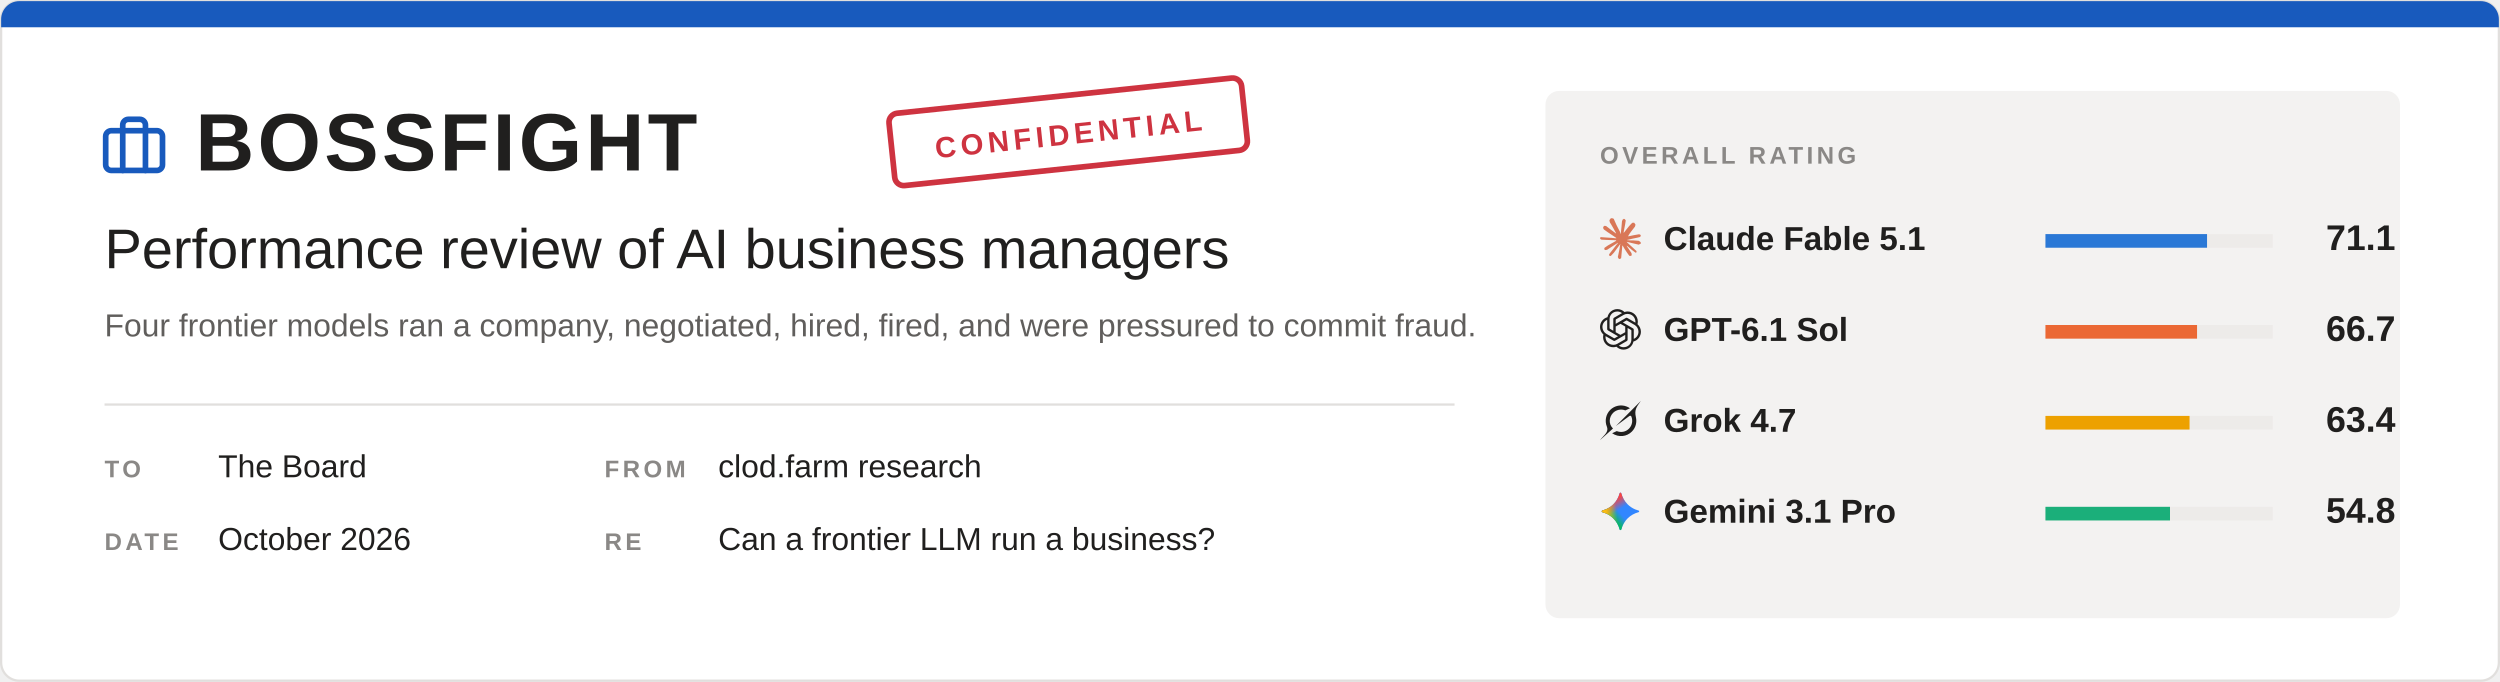
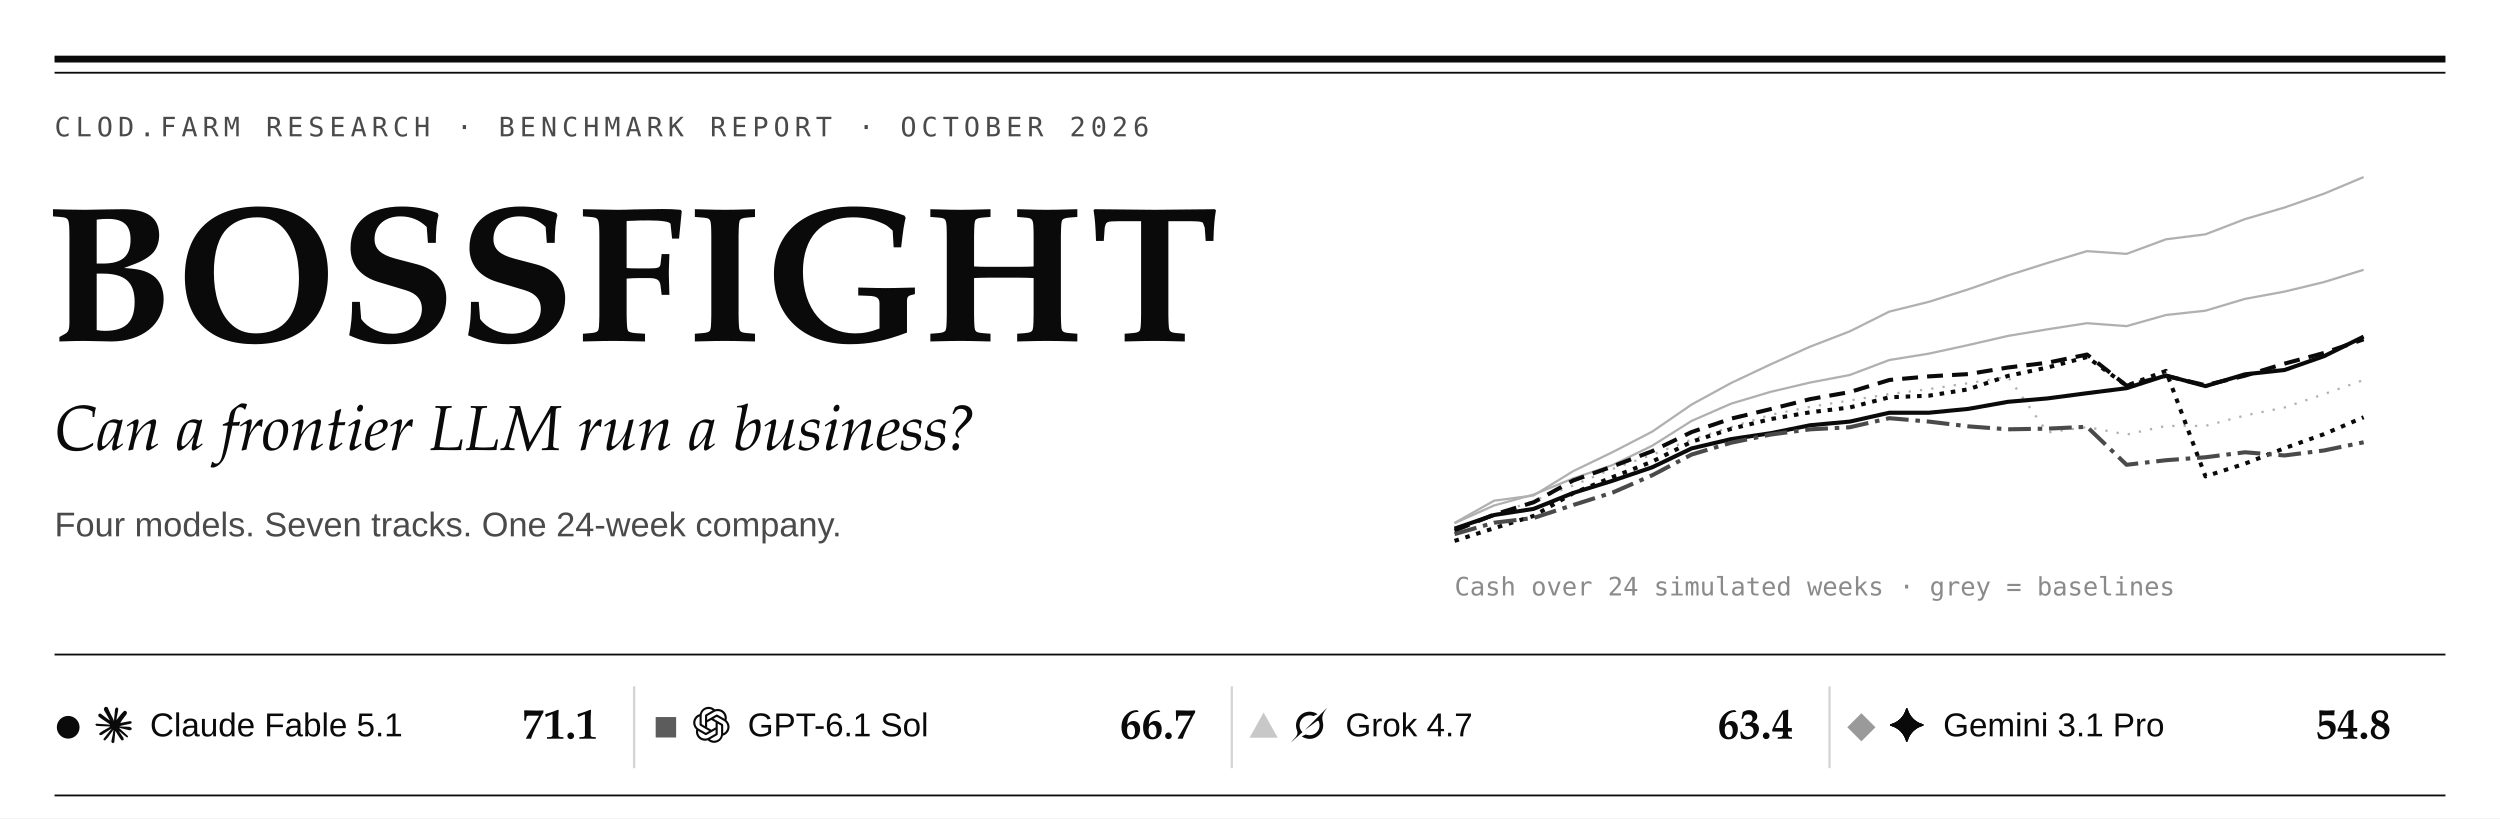
- <svg xmlns="http://www.w3.org/2000/svg" xmlns:xlink="http://www.w3.org/1999/xlink" width="1100" height="300" viewBox="0 0 1100 300" role="img" aria-label="BOSSFIGHT">
+ <svg xmlns="http://www.w3.org/2000/svg" xmlns:xlink="http://www.w3.org/1999/xlink" width="1100" height="360" viewBox="0 0 1100 360" role="img" aria-label="BOSSFIGHT">
  <defs>
    <symbol id="logo-claude" viewBox="0 0 24 24">
-       <path d="M4.709 15.955l4.72-2.647.08-.23-.08-.128H9.2l-.79-.048-2.698-.073-2.339-.097-2.266-.122-.571-.121L0 11.784l.055-.352.48-.321.686.06 1.52.103 2.278.158 1.652.097 2.449.255h.389l.055-.157-.134-.098-.103-.097-2.358-1.596-2.552-1.688-1.336-.972-.724-.491-.364-.462-.158-1.008.656-.722.881.06.225.061.893.686 1.908 1.476 2.491 1.833.365.304.145-.103.019-.073-.164-.274-1.355-2.446-1.446-2.49-.644-1.032-.17-.619a2.97 2.97 0 01-.104-.729L6.283.134 6.696 0l.996.134.42.364.62 1.414 1.002 2.229 1.555 3.03.456.898.243.832.091.255h.158V9.01l.128-1.706.237-2.095.23-2.695.08-.76.376-.91.747-.492.584.28.48.685-.067.444-.286 1.851-.559 2.903-.364 1.942h.212l.243-.242.985-1.306 1.652-2.064.73-.82.85-.904.547-.431h1.033l.76 1.129-.34 1.166-1.064 1.347-.881 1.142-1.264 1.7-.79 1.36.073.11.188-.02 2.856-.606 1.543-.28 1.841-.315.833.388.091.395-.328.807-1.969.486-2.309.462-3.439.813-.042.03.049.061 1.549.146.662.036h1.622l3.02.225.79.522.474.638-.079.485-1.215.62-1.64-.389-3.829-.91-1.312-.329h-.182v.11l1.093 1.068 2.006 1.81 2.509 2.33.127.578-.322.455-.34-.049-2.205-1.657-.851-.747-1.926-1.62h-.128v.17l.444.649 2.345 3.521.122 1.08-.17.353-.608.213-.668-.122-1.374-1.925-1.415-2.167-1.143-1.943-.14.08-.674 7.254-.316.37-.729.28-.607-.461-.322-.747.322-1.476.389-1.924.315-1.53.286-1.9.17-.632-.012-.042-.14.018-1.434 1.967-2.18 2.945-1.726 1.845-.414.164-.717-.37.067-.662.401-.589 2.388-3.036 1.44-1.882.93-1.086-.006-.158h-.055L4.132 18.56l-1.13.146-.487-.456.061-.746.231-.243 1.908-1.312-.006.006z" fill="#D97757" fill-rule="nonzero" />
+       <g fill="#0a0a0a" fill-rule="evenodd">
+         <path d="M4.709 15.955l4.72-2.647.08-.23-.08-.128H9.2l-.79-.048-2.698-.073-2.339-.097-2.266-.122-.571-.121L0 11.784l.055-.352.48-.321.686.06 1.52.103 2.278.158 1.652.097 2.449.255h.389l.055-.157-.134-.098-.103-.097-2.358-1.596-2.552-1.688-1.336-.972-.724-.491-.364-.462-.158-1.008.656-.722.881.06.225.061.893.686 1.908 1.476 2.491 1.833.365.304.145-.103.019-.073-.164-.274-1.355-2.446-1.446-2.49-.644-1.032-.17-.619a2.97 2.97 0 01-.104-.729L6.283.134 6.696 0l.996.134.42.364.62 1.414 1.002 2.229 1.555 3.03.456.898.243.832.091.255h.158V9.01l.128-1.706.237-2.095.23-2.695.08-.76.376-.91.747-.492.584.28.48.685-.067.444-.286 1.851-.559 2.903-.364 1.942h.212l.243-.242.985-1.306 1.652-2.064.73-.82.85-.904.547-.431h1.033l.76 1.129-.34 1.166-1.064 1.347-.881 1.142-1.264 1.7-.79 1.36.073.11.188-.02 2.856-.606 1.543-.28 1.841-.315.833.388.091.395-.328.807-1.969.486-2.309.462-3.439.813-.042.03.049.061 1.549.146.662.036h1.622l3.02.225.79.522.474.638-.079.485-1.215.62-1.64-.389-3.829-.91-1.312-.329h-.182v.11l1.093 1.068 2.006 1.81 2.509 2.33.127.578-.322.455-.34-.049-2.205-1.657-.851-.747-1.926-1.62h-.128v.17l.444.649 2.345 3.521.122 1.08-.17.353-.608.213-.668-.122-1.374-1.925-1.415-2.167-1.143-1.943-.14.08-.674 7.254-.316.37-.729.28-.607-.461-.322-.747.322-1.476.389-1.924.315-1.53.286-1.9.17-.632-.012-.042-.14.018-1.434 1.967-2.18 2.945-1.726 1.845-.414.164-.717-.37.067-.662.401-.589 2.388-3.036 1.44-1.882.93-1.086-.006-.158h-.055L4.132 18.56l-1.13.146-.487-.456.061-.746.231-.243 1.908-1.312-.006.006z" fill-rule="nonzero" />
+       </g>
    </symbol>
    <symbol id="logo-gpt" viewBox="0 0 24 24">
-       <g fill="#201f1e" fill-rule="evenodd">
+       <g fill="#0a0a0a" fill-rule="evenodd">
        <path d="M9.205 8.658v-2.26c0-.19.072-.333.238-.428l4.543-2.616c.619-.357 1.356-.523 2.117-.523 2.854 0 4.662 2.212 4.662 4.566 0 .167 0 .357-.024.547l-4.71-2.759a.797.797 0 00-.856 0l-5.97 3.473zm10.609 8.8V12.06c0-.333-.143-.57-.429-.737l-5.97-3.473 1.95-1.118a.433.433 0 01.476 0l4.543 2.617c1.309.76 2.189 2.378 2.189 3.948 0 1.808-1.07 3.473-2.76 4.163zM7.802 12.703l-1.95-1.142c-.167-.095-.239-.238-.239-.428V5.899c0-2.545 1.95-4.472 4.591-4.472 1 0 1.927.333 2.712.928L8.23 5.067c-.285.166-.428.404-.428.737v6.898zM12 15.128l-2.795-1.57v-3.33L12 8.658l2.795 1.57v3.33L12 15.128zm1.796 7.23c-1 0-1.927-.332-2.712-.927l4.686-2.712c.285-.166.428-.404.428-.737v-6.898l1.974 1.142c.167.095.238.238.238.428v5.233c0 2.545-1.974 4.472-4.614 4.472zm-5.637-5.303l-4.544-2.617c-1.308-.761-2.188-2.378-2.188-3.948A4.482 4.482 0 014.21 6.327v5.423c0 .333.143.571.428.738l5.947 3.449-1.95 1.118a.432.432 0 01-.476 0zm-.262 3.9c-2.688 0-4.662-2.021-4.662-4.519 0-.19.024-.38.047-.57l4.686 2.71c.286.167.571.167.856 0l5.97-3.448v2.26c0 .19-.07.333-.237.428l-4.543 2.616c-.619.357-1.356.523-2.117.523zm5.899 2.83a5.947 5.947 0 005.827-4.756C22.287 18.339 24 15.84 24 13.296c0-1.665-.713-3.282-1.998-4.448.119-.5.19-.999.19-1.498 0-3.401-2.759-5.947-5.946-5.947-.642 0-1.26.095-1.88.31A5.962 5.962 0 0010.205 0a5.947 5.947 0 00-5.827 4.757C1.713 5.447 0 7.945 0 10.49c0 1.666.713 3.283 1.998 4.448-.119.5-.19 1-.19 1.499 0 3.401 2.759 5.946 5.946 5.946.642 0 1.26-.095 1.88-.309a5.96 5.96 0 004.162 1.713z" />
      </g>
    </symbol>
    <symbol id="logo-gemini" viewBox="0 0 24 24">
-       <path d="M20.616 10.835a14.147 14.147 0 01-4.45-3.001 14.111 14.111 0 01-3.678-6.452.503.503 0 00-.975 0 14.134 14.134 0 01-3.679 6.452 14.155 14.155 0 01-4.45 3.001c-.65.28-1.318.505-2.002.678a.502.502 0 000 .975c.684.172 1.35.397 2.002.677a14.147 14.147 0 014.45 3.001 14.112 14.112 0 013.679 6.453.502.502 0 00.975 0c.172-.685.397-1.351.677-2.003a14.145 14.145 0 013.001-4.45 14.113 14.113 0 016.453-3.678.503.503 0 000-.975 13.245 13.245 0 01-2.003-.678z" fill="#3186FF" />
-       <path d="M20.616 10.835a14.147 14.147 0 01-4.45-3.001 14.111 14.111 0 01-3.678-6.452.503.503 0 00-.975 0 14.134 14.134 0 01-3.679 6.452 14.155 14.155 0 01-4.45 3.001c-.65.28-1.318.505-2.002.678a.502.502 0 000 .975c.684.172 1.35.397 2.002.677a14.147 14.147 0 014.45 3.001 14.112 14.112 0 013.679 6.453.502.502 0 00.975 0c.172-.685.397-1.351.677-2.003a14.145 14.145 0 013.001-4.45 14.113 14.113 0 016.453-3.678.503.503 0 000-.975 13.245 13.245 0 01-2.003-.678z" fill="url(#lobe-icons-gemini-0-_R_0_)" />
-       <path d="M20.616 10.835a14.147 14.147 0 01-4.45-3.001 14.111 14.111 0 01-3.678-6.452.503.503 0 00-.975 0 14.134 14.134 0 01-3.679 6.452 14.155 14.155 0 01-4.45 3.001c-.65.28-1.318.505-2.002.678a.502.502 0 000 .975c.684.172 1.35.397 2.002.677a14.147 14.147 0 014.45 3.001 14.112 14.112 0 013.679 6.453.502.502 0 00.975 0c.172-.685.397-1.351.677-2.003a14.145 14.145 0 013.001-4.45 14.113 14.113 0 016.453-3.678.503.503 0 000-.975 13.245 13.245 0 01-2.003-.678z" fill="url(#lobe-icons-gemini-1-_R_0_)" />
-       <path d="M20.616 10.835a14.147 14.147 0 01-4.45-3.001 14.111 14.111 0 01-3.678-6.452.503.503 0 00-.975 0 14.134 14.134 0 01-3.679 6.452 14.155 14.155 0 01-4.45 3.001c-.65.28-1.318.505-2.002.678a.502.502 0 000 .975c.684.172 1.35.397 2.002.677a14.147 14.147 0 014.45 3.001 14.112 14.112 0 013.679 6.453.502.502 0 00.975 0c.172-.685.397-1.351.677-2.003a14.145 14.145 0 013.001-4.45 14.113 14.113 0 016.453-3.678.503.503 0 000-.975 13.245 13.245 0 01-2.003-.678z" fill="url(#lobe-icons-gemini-2-_R_0_)" />
-       <defs>
-         <linearGradient gradientUnits="userSpaceOnUse" id="lobe-icons-gemini-0-_R_0_" x1="7" x2="11" y1="15.5" y2="12">
-           <stop stop-color="#08B962" />
-           <stop offset="1" stop-color="#08B962" stop-opacity="0" />
-         </linearGradient>
-         <linearGradient gradientUnits="userSpaceOnUse" id="lobe-icons-gemini-1-_R_0_" x1="8" x2="11.5" y1="5.5" y2="11">
-           <stop stop-color="#F94543" />
-           <stop offset="1" stop-color="#F94543" stop-opacity="0" />
-         </linearGradient>
-         <linearGradient gradientUnits="userSpaceOnUse" id="lobe-icons-gemini-2-_R_0_" x1="3.5" x2="17.5" y1="13.5" y2="12">
-           <stop stop-color="#FABC12" />
-           <stop offset=".46" stop-color="#FABC12" stop-opacity="0" />
-         </linearGradient>
-       </defs>
+       <g fill="#0a0a0a" fill-rule="evenodd">
+         <path d="M20.616 10.835a14.147 14.147 0 01-4.45-3.001 14.111 14.111 0 01-3.678-6.452.503.503 0 00-.975 0 14.134 14.134 0 01-3.679 6.452 14.155 14.155 0 01-4.45 3.001c-.65.28-1.318.505-2.002.678a.502.502 0 000 .975c.684.172 1.35.397 2.002.677a14.147 14.147 0 014.45 3.001 14.112 14.112 0 013.679 6.453.502.502 0 00.975 0c.172-.685.397-1.351.677-2.003a14.145 14.145 0 013.001-4.45 14.113 14.113 0 016.453-3.678.503.503 0 000-.975 13.245 13.245 0 01-2.003-.678z" />
+         <path d="M20.616 10.835a14.147 14.147 0 01-4.45-3.001 14.111 14.111 0 01-3.678-6.452.503.503 0 00-.975 0 14.134 14.134 0 01-3.679 6.452 14.155 14.155 0 01-4.45 3.001c-.65.28-1.318.505-2.002.678a.502.502 0 000 .975c.684.172 1.35.397 2.002.677a14.147 14.147 0 014.45 3.001 14.112 14.112 0 013.679 6.453.502.502 0 00.975 0c.172-.685.397-1.351.677-2.003a14.145 14.145 0 013.001-4.45 14.113 14.113 0 016.453-3.678.503.503 0 000-.975 13.245 13.245 0 01-2.003-.678z" />
+         <path d="M20.616 10.835a14.147 14.147 0 01-4.45-3.001 14.111 14.111 0 01-3.678-6.452.503.503 0 00-.975 0 14.134 14.134 0 01-3.679 6.452 14.155 14.155 0 01-4.45 3.001c-.65.28-1.318.505-2.002.678a.502.502 0 000 .975c.684.172 1.35.397 2.002.677a14.147 14.147 0 014.45 3.001 14.112 14.112 0 013.679 6.453.502.502 0 00.975 0c.172-.685.397-1.351.677-2.003a14.145 14.145 0 013.001-4.45 14.113 14.113 0 016.453-3.678.503.503 0 000-.975 13.245 13.245 0 01-2.003-.678z" />
+         <path d="M20.616 10.835a14.147 14.147 0 01-4.45-3.001 14.111 14.111 0 01-3.678-6.452.503.503 0 00-.975 0 14.134 14.134 0 01-3.679 6.452 14.155 14.155 0 01-4.45 3.001c-.65.28-1.318.505-2.002.678a.502.502 0 000 .975c.684.172 1.35.397 2.002.677a14.147 14.147 0 014.45 3.001 14.112 14.112 0 013.679 6.453.502.502 0 00.975 0c.172-.685.397-1.351.677-2.003a14.145 14.145 0 013.001-4.45 14.113 14.113 0 016.453-3.678.503.503 0 000-.975 13.245 13.245 0 01-2.003-.678z" />
+       </g>
    </symbol>
    <symbol id="logo-grok" viewBox="0 0 24 24">
-       <g fill="#201f1e" fill-rule="evenodd">
+       <g fill="#0a0a0a" fill-rule="evenodd">
        <path d="M9.27 15.29l7.978-5.897c.391-.29.95-.177 1.137.272.98 2.369.542 5.215-1.41 7.169-1.951 1.954-4.667 2.382-7.149 1.406l-2.711 1.257c3.889 2.661 8.611 2.003 11.562-.953 2.341-2.344 3.066-5.539 2.388-8.42l.006.007c-.983-4.232.242-5.924 2.75-9.383.06-.082.12-.164.179-.248l-3.301 3.305v-.01L9.267 15.292M7.623 16.723c-2.792-2.67-2.31-6.801.071-9.184 1.761-1.763 4.647-2.483 7.166-1.425l2.705-1.25a7.808 7.808 0 00-1.829-1A8.975 8.975 0 005.984 5.83c-2.533 2.536-3.33 6.436-1.962 9.764 1.022 2.487-.653 4.246-2.34 6.022-.599.63-1.199 1.259-1.682 1.925l7.62-6.815" />
      </g>
    </symbol>
  </defs>
-   <rect x="0.5" y="0.5" width="1099" height="299" rx="8" fill="#ffffff" stroke="#e1dfdd" />
-   <path d="M8.5 0.5 H1091.5 A8 8 0 0 1 1099.5 8.5 V12 H0.5 V8.5 A8 8 0 0 1 8.5 0.5 Z" fill="#185abd" />
-   <g transform="translate(44.0,50.0) scale(1.25)" fill="none" stroke="#185abd" stroke-width="2" stroke-linecap="round" stroke-linejoin="round">
-     <path d="M16 20V4a2 2 0 0 0-2-2h-4a2 2 0 0 0-2 2v16" />
-     <rect width="20" height="14" x="2" y="6" rx="2" />
-   </g>
-   <text x="86.0" y="75.0" font-family="'Segoe UI',Aptos,-apple-system,BlinkMacSystemFont,'Helvetica Neue',Arial,sans-serif" font-size="35.8" font-weight="700" fill="#201f1e" text-anchor="start" letter-spacing="1.5">BOSSFIGHT</text>
-   <text x="46.0" y="118.0" font-family="'Segoe UI',Aptos,-apple-system,BlinkMacSystemFont,'Helvetica Neue',Arial,sans-serif" font-size="24.6" font-weight="400" fill="#201f1e" text-anchor="start">Performance review of AI business managers</text>
-   <text x="46.0" y="148.0" font-family="'Segoe UI',Aptos,-apple-system,BlinkMacSystemFont,'Helvetica Neue',Arial,sans-serif" font-size="14.0" font-weight="400" fill="#605e5c" text-anchor="start">Four frontier models ran a company, negotiated, hired, fired, and were pressured to commit fraud.</text>
-   <line x1="46.0" x2="640.0" y1="178.0" y2="178.0" stroke="#e1dfdd" stroke-width="1" />
-   <text x="46.0" y="210.0" font-family="'Segoe UI',Aptos,-apple-system,BlinkMacSystemFont,'Helvetica Neue',Arial,sans-serif" font-size="10.6" font-weight="700" fill="#8a8886" text-anchor="start" letter-spacing="1.5">TO</text>
-   <text x="96.0" y="210.0" font-family="'Segoe UI',Aptos,-apple-system,BlinkMacSystemFont,'Helvetica Neue',Arial,sans-serif" font-size="14.0" font-weight="500" fill="#201f1e" text-anchor="start">The Board</text>
-   <text x="266.0" y="210.0" font-family="'Segoe UI',Aptos,-apple-system,BlinkMacSystemFont,'Helvetica Neue',Arial,sans-serif" font-size="10.6" font-weight="700" fill="#8a8886" text-anchor="start" letter-spacing="1.5">FROM</text>
-   <text x="316.0" y="210.0" font-family="'Segoe UI',Aptos,-apple-system,BlinkMacSystemFont,'Helvetica Neue',Arial,sans-serif" font-size="14.0" font-weight="500" fill="#201f1e" text-anchor="start">clod.farm research</text>
-   <text x="46.0" y="242.0" font-family="'Segoe UI',Aptos,-apple-system,BlinkMacSystemFont,'Helvetica Neue',Arial,sans-serif" font-size="10.6" font-weight="700" fill="#8a8886" text-anchor="start" letter-spacing="1.5">DATE</text>
-   <text x="96.0" y="242.0" font-family="'Segoe UI',Aptos,-apple-system,BlinkMacSystemFont,'Helvetica Neue',Arial,sans-serif" font-size="14.0" font-weight="500" fill="#201f1e" text-anchor="start">October 2026</text>
-   <text x="266.0" y="242.0" font-family="'Segoe UI',Aptos,-apple-system,BlinkMacSystemFont,'Helvetica Neue',Arial,sans-serif" font-size="10.6" font-weight="700" fill="#8a8886" text-anchor="start" letter-spacing="1.5">RE</text>
-   <text x="316.0" y="242.0" font-family="'Segoe UI',Aptos,-apple-system,BlinkMacSystemFont,'Helvetica Neue',Arial,sans-serif" font-size="14.0" font-weight="500" fill="#201f1e" text-anchor="start">Can a frontier LLM run a business?</text>
-   <rect x="680" y="40" width="376" height="232" rx="6" fill="#f3f2f1" />
-   <text x="704.0" y="72.0" font-family="'Segoe UI',Aptos,-apple-system,BlinkMacSystemFont,'Helvetica Neue',Arial,sans-serif" font-size="10.6" font-weight="700" fill="#8a8886" text-anchor="start" letter-spacing="1.5">OVERALL RATING</text>
-   <use href="#logo-claude" xlink:href="#logo-claude" x="704.0" y="96.0" width="18" height="18" />
-   <text x="732.0" y="110.0" font-family="'Segoe UI',Aptos,-apple-system,BlinkMacSystemFont,'Helvetica Neue',Arial,sans-serif" font-size="14.6" font-weight="600" fill="#201f1e" text-anchor="start">Claude Fable 5.1</text>
-   <rect x="900" y="103" width="100" height="6" fill="#edebe9" />
-   <rect x="900" y="103" width="71.1" height="6" fill="#2a78d6" />
-   <text x="1054.0" y="110.0" font-family="'Segoe UI',Aptos,-apple-system,BlinkMacSystemFont,'Helvetica Neue',Arial,sans-serif" font-size="15.7" font-weight="700" fill="#201f1e" text-anchor="end">71.1</text>
-   <use href="#logo-gpt" xlink:href="#logo-gpt" x="704.0" y="136.0" width="18" height="18" />
-   <text x="732.0" y="150.0" font-family="'Segoe UI',Aptos,-apple-system,BlinkMacSystemFont,'Helvetica Neue',Arial,sans-serif" font-size="14.6" font-weight="600" fill="#201f1e" text-anchor="start">GPT-6.1 Sol</text>
-   <rect x="900" y="143" width="100" height="6" fill="#edebe9" />
-   <rect x="900" y="143" width="66.7" height="6" fill="#eb6834" />
-   <text x="1054.0" y="150.0" font-family="'Segoe UI',Aptos,-apple-system,BlinkMacSystemFont,'Helvetica Neue',Arial,sans-serif" font-size="15.7" font-weight="700" fill="#201f1e" text-anchor="end">66.7</text>
-   <use href="#logo-grok" xlink:href="#logo-grok" x="704.0" y="176.0" width="18" height="18" />
-   <text x="732.0" y="190.0" font-family="'Segoe UI',Aptos,-apple-system,BlinkMacSystemFont,'Helvetica Neue',Arial,sans-serif" font-size="14.6" font-weight="600" fill="#201f1e" text-anchor="start">Grok 4.7</text>
-   <rect x="900" y="183" width="100" height="6" fill="#edebe9" />
-   <rect x="900" y="183" width="63.4" height="6" fill="#eda100" />
-   <text x="1054.0" y="190.0" font-family="'Segoe UI',Aptos,-apple-system,BlinkMacSystemFont,'Helvetica Neue',Arial,sans-serif" font-size="15.7" font-weight="700" fill="#201f1e" text-anchor="end">63.4</text>
-   <use href="#logo-gemini" xlink:href="#logo-gemini" x="704.0" y="216.0" width="18" height="18" />
-   <text x="732.0" y="230.0" font-family="'Segoe UI',Aptos,-apple-system,BlinkMacSystemFont,'Helvetica Neue',Arial,sans-serif" font-size="14.6" font-weight="600" fill="#201f1e" text-anchor="start">Gemini 3.1 Pro</text>
-   <rect x="900" y="223" width="100" height="6" fill="#edebe9" />
-   <rect x="900" y="223" width="54.8" height="6" fill="#1baf7a" />
-   <text x="1054.0" y="230.0" font-family="'Segoe UI',Aptos,-apple-system,BlinkMacSystemFont,'Helvetica Neue',Arial,sans-serif" font-size="15.7" font-weight="700" fill="#201f1e" text-anchor="end">54.8</text>
-   <g transform="rotate(-6 470 58)" opacity="0.85">
-     <rect x="392" y="42" width="156" height="32" rx="4" fill="none" stroke="#c50f1f" stroke-width="2.5" />
-     <text x="470.0" y="63.5" font-family="'Segoe UI',Aptos,-apple-system,BlinkMacSystemFont,'Helvetica Neue',Arial,sans-serif" font-size="12.9" font-weight="800" fill="#c50f1f" text-anchor="middle" letter-spacing="2">CONFIDENTIAL</text>
-   </g>
+   <rect width="1100" height="360" fill="#ffffff" />
+   <line x1="24.0" x2="1076.0" y1="26.0" y2="26.0" stroke="#0a0a0a" stroke-width="3" />
+   <line x1="24.0" x2="1076.0" y1="32.0" y2="32.0" stroke="#0a0a0a" stroke-width="0.8" />
+   <text x="24.0" y="60.0" font-family="ui-monospace,SFMono-Regular,Menlo,Consolas,monospace" font-size="11.8" font-weight="500" fill="#4a4a4a" text-anchor="start" letter-spacing="2.2">CLOD.FARM RESEARCH   ·   BENCHMARK REPORT   ·   OCTOBER 2026</text>
+   <text x="20.0" y="150.0" font-family="'Source Serif 4','Source Serif Pro',Charter,'Iowan Old Style','Palatino Linotype',Georgia,serif" font-size="85.1" font-weight="600" fill="#0a0a0a" text-anchor="start" letter-spacing="1">BOSSFIGHT</text>
+   <text x="24.0" y="198.0" font-family="'Source Serif 4','Source Serif Pro',Charter,'Iowan Old Style','Palatino Linotype',Georgia,serif" font-size="28.0" font-weight="400" fill="#0a0a0a" text-anchor="start" font-style="italic">Can a frontier LLM run a business?</text>
+   <text x="24.0" y="236.0" font-family="'Segoe UI',Aptos,-apple-system,BlinkMacSystemFont,'Helvetica Neue',Arial,sans-serif" font-size="15.1" font-weight="400" fill="#4a4a4a" text-anchor="start">Four models. Seven tracks. One 24-week company.</text>
+   <polyline points="640.0,230.1 657.4,220.3 674.8,218.0 692.2,207.3 709.6,198.9 727.0,189.9 744.3,178.0 761.7,168.5 779.1,160.3 796.5,152.5 813.9,145.8 831.3,137.1 848.7,132.8 866.1,127.3 883.5,121.2 900.9,115.7 918.3,110.5 935.7,111.7 953.0,105.3 970.4,103.1 987.8,96.4 1005.2,91.3 1022.6,85.2 1040.0,77.9" fill="none" stroke="#b0b0b0" stroke-width="1" stroke-linejoin="round" />
+   <polyline points="640.0,230.2 657.4,222.4 674.8,217.6 692.2,210.5 709.6,204.6 727.0,196.1 744.3,185.2 761.7,177.6 779.1,172.4 796.5,168.3 813.9,165.0 831.3,158.4 848.7,155.6 866.1,151.8 883.5,147.8 900.9,144.9 918.3,142.2 935.7,143.5 953.0,138.6 970.4,136.7 987.8,131.5 1005.2,128.3 1022.6,124.1 1040.0,118.7" fill="none" stroke="#b0b0b0" stroke-width="1" stroke-linejoin="round" />
+   <polyline points="640.0,234.0 657.4,226.5 674.8,220.4 692.2,213.6 709.6,206.3 727.0,200.1 744.3,193.4 761.7,187.9 779.1,182.5 796.5,179.0 813.9,176.2 831.3,173.4 848.7,171.2 866.1,168.6 883.5,165.8 900.9,190.3 918.3,187.9 935.7,191.2 953.0,187.4 970.4,187.4 987.8,182.8 1005.2,179.3 1022.6,173.4 1040.0,167.2" fill="none" stroke="#b0b0b0" stroke-width="1" stroke-linejoin="round" stroke-dasharray="1 4" />
+   <polyline points="640.0,232.6 657.4,226.6 674.8,223.9 692.2,216.9 709.6,211.5 727.0,205.6 744.3,197.3 761.7,193.2 779.1,190.6 796.5,187.1 813.9,185.5 831.3,181.6 848.7,181.6 866.1,179.9 883.5,176.8 900.9,175.3 918.3,173.0 935.7,170.8 953.0,165.2 970.4,169.9 987.8,164.7 1005.2,162.8 1022.6,156.7 1040.0,148.1" fill="none" stroke="#0a0a0a" stroke-width="1.8" stroke-linejoin="round" />
+   <polyline points="640.0,233.5 657.4,226.4 674.8,221.0 692.2,211.4 709.6,205.2 727.0,198.5 744.3,190.1 761.7,184.2 779.1,180.0 796.5,175.6 813.9,172.5 831.3,167.2 848.7,165.6 866.1,164.6 883.5,161.7 900.9,159.6 918.3,156.0 935.7,169.7 953.0,165.4 970.4,169.5 987.8,165.3 1005.2,160.0 1022.6,155.3 1040.0,149.3" fill="none" stroke="#0a0a0a" stroke-width="1.8" stroke-linejoin="round" stroke-dasharray="7 4" />
+   <polyline points="640.0,238.0 657.4,232.4 674.8,227.0 692.2,217.0 709.6,209.9 727.0,203.1 744.3,194.4 761.7,188.7 779.1,184.4 796.5,181.4 813.9,179.3 831.3,174.8 848.7,174.1 866.1,171.3 883.5,165.4 900.9,161.7 918.3,157.1 935.7,169.7 953.0,163.2 970.4,209.6 987.8,204.0 1005.2,197.2 1022.6,191.0 1040.0,183.6" fill="none" stroke="#0a0a0a" stroke-width="1.8" stroke-linejoin="round" stroke-dasharray="2 3" />
+   <polyline points="640.0,235.0 657.4,230.0 674.8,227.9 692.2,222.2 709.6,216.7 727.0,209.1 744.3,200.0 761.7,194.8 779.1,191.2 796.5,188.9 813.9,188.0 831.3,184.0 848.7,185.5 866.1,187.6 883.5,188.9 900.9,188.6 918.3,187.8 935.7,204.5 953.0,202.5 970.4,201.2 987.8,199.0 1005.2,200.4 1022.6,198.2 1040.0,194.6" fill="none" stroke="#4a4a4a" stroke-width="1.8" stroke-linejoin="round" stroke-dasharray="10 3 2 3" />
+   <text x="640.0" y="262.0" font-family="ui-monospace,SFMono-Regular,Menlo,Consolas,monospace" font-size="11.2" font-weight="500" fill="#8a8a8a" text-anchor="start">Cash over 24 simulated weeks · grey = baselines</text>
+   <line x1="24.0" x2="1076.0" y1="288.0" y2="288.0" stroke="#0a0a0a" stroke-width="0.8" />
+   <circle cx="30.0" cy="320.0" r="5" fill="#0a0a0a" />
+   <use href="#logo-claude" xlink:href="#logo-claude" x="42.0" y="311.0" width="16" height="16" />
+   <text x="66.0" y="324.0" font-family="'Segoe UI',Aptos,-apple-system,BlinkMacSystemFont,'Helvetica Neue',Arial,sans-serif" font-size="14.6" font-weight="500" fill="#0a0a0a" text-anchor="start">Claude Fable 5.1</text>
+   <text x="263.0" y="325.0" font-family="'Source Serif 4','Source Serif Pro',Charter,'Iowan Old Style','Palatino Linotype',Georgia,serif" font-size="19.0" font-weight="600" fill="#0a0a0a" text-anchor="end">71.1</text>
+   <rect x="288.5" y="315.5" width="9.0" height="9.0" fill="#5c5c5c" />
+   <use href="#logo-gpt" xlink:href="#logo-gpt" x="305.0" y="311.0" width="16" height="16" />
+   <text x="329.0" y="324.0" font-family="'Segoe UI',Aptos,-apple-system,BlinkMacSystemFont,'Helvetica Neue',Arial,sans-serif" font-size="14.6" font-weight="500" fill="#0a0a0a" text-anchor="start">GPT-6.1 Sol</text>
+   <text x="526.0" y="325.0" font-family="'Source Serif 4','Source Serif Pro',Charter,'Iowan Old Style','Palatino Linotype',Georgia,serif" font-size="19.0" font-weight="600" fill="#0a0a0a" text-anchor="end">66.7</text>
+   <line x1="279.0" x2="279.0" y1="302.0" y2="338.0" stroke="#d4d4d4" stroke-width="1" />
+   <polygon points="556.0,313.5 562.2,324.6 549.8,324.6" fill="#c8c8c8" />
+   <use href="#logo-grok" xlink:href="#logo-grok" x="568.0" y="311.0" width="16" height="16" />
+   <text x="592.0" y="324.0" font-family="'Segoe UI',Aptos,-apple-system,BlinkMacSystemFont,'Helvetica Neue',Arial,sans-serif" font-size="14.6" font-weight="500" fill="#0a0a0a" text-anchor="start">Grok 4.7</text>
+   <text x="789.0" y="325.0" font-family="'Source Serif 4','Source Serif Pro',Charter,'Iowan Old Style','Palatino Linotype',Georgia,serif" font-size="19.0" font-weight="600" fill="#0a0a0a" text-anchor="end">63.4</text>
+   <line x1="542.0" x2="542.0" y1="302.0" y2="338.0" stroke="#d4d4d4" stroke-width="1" />
+   <polygon points="819.0,313.8 825.2,320.0 819.0,326.2 812.8,320.0" fill="#9a9a9a" />
+   <use href="#logo-gemini" xlink:href="#logo-gemini" x="831.0" y="311.0" width="16" height="16" />
+   <text x="855.0" y="324.0" font-family="'Segoe UI',Aptos,-apple-system,BlinkMacSystemFont,'Helvetica Neue',Arial,sans-serif" font-size="14.6" font-weight="500" fill="#0a0a0a" text-anchor="start">Gemini 3.1 Pro</text>
+   <text x="1052.0" y="325.0" font-family="'Source Serif 4','Source Serif Pro',Charter,'Iowan Old Style','Palatino Linotype',Georgia,serif" font-size="19.0" font-weight="600" fill="#0a0a0a" text-anchor="end">54.8</text>
+   <line x1="805.0" x2="805.0" y1="302.0" y2="338.0" stroke="#d4d4d4" stroke-width="1" />
+   <line x1="24.0" x2="1076.0" y1="350.0" y2="350.0" stroke="#0a0a0a" stroke-width="0.8" />
</svg>
